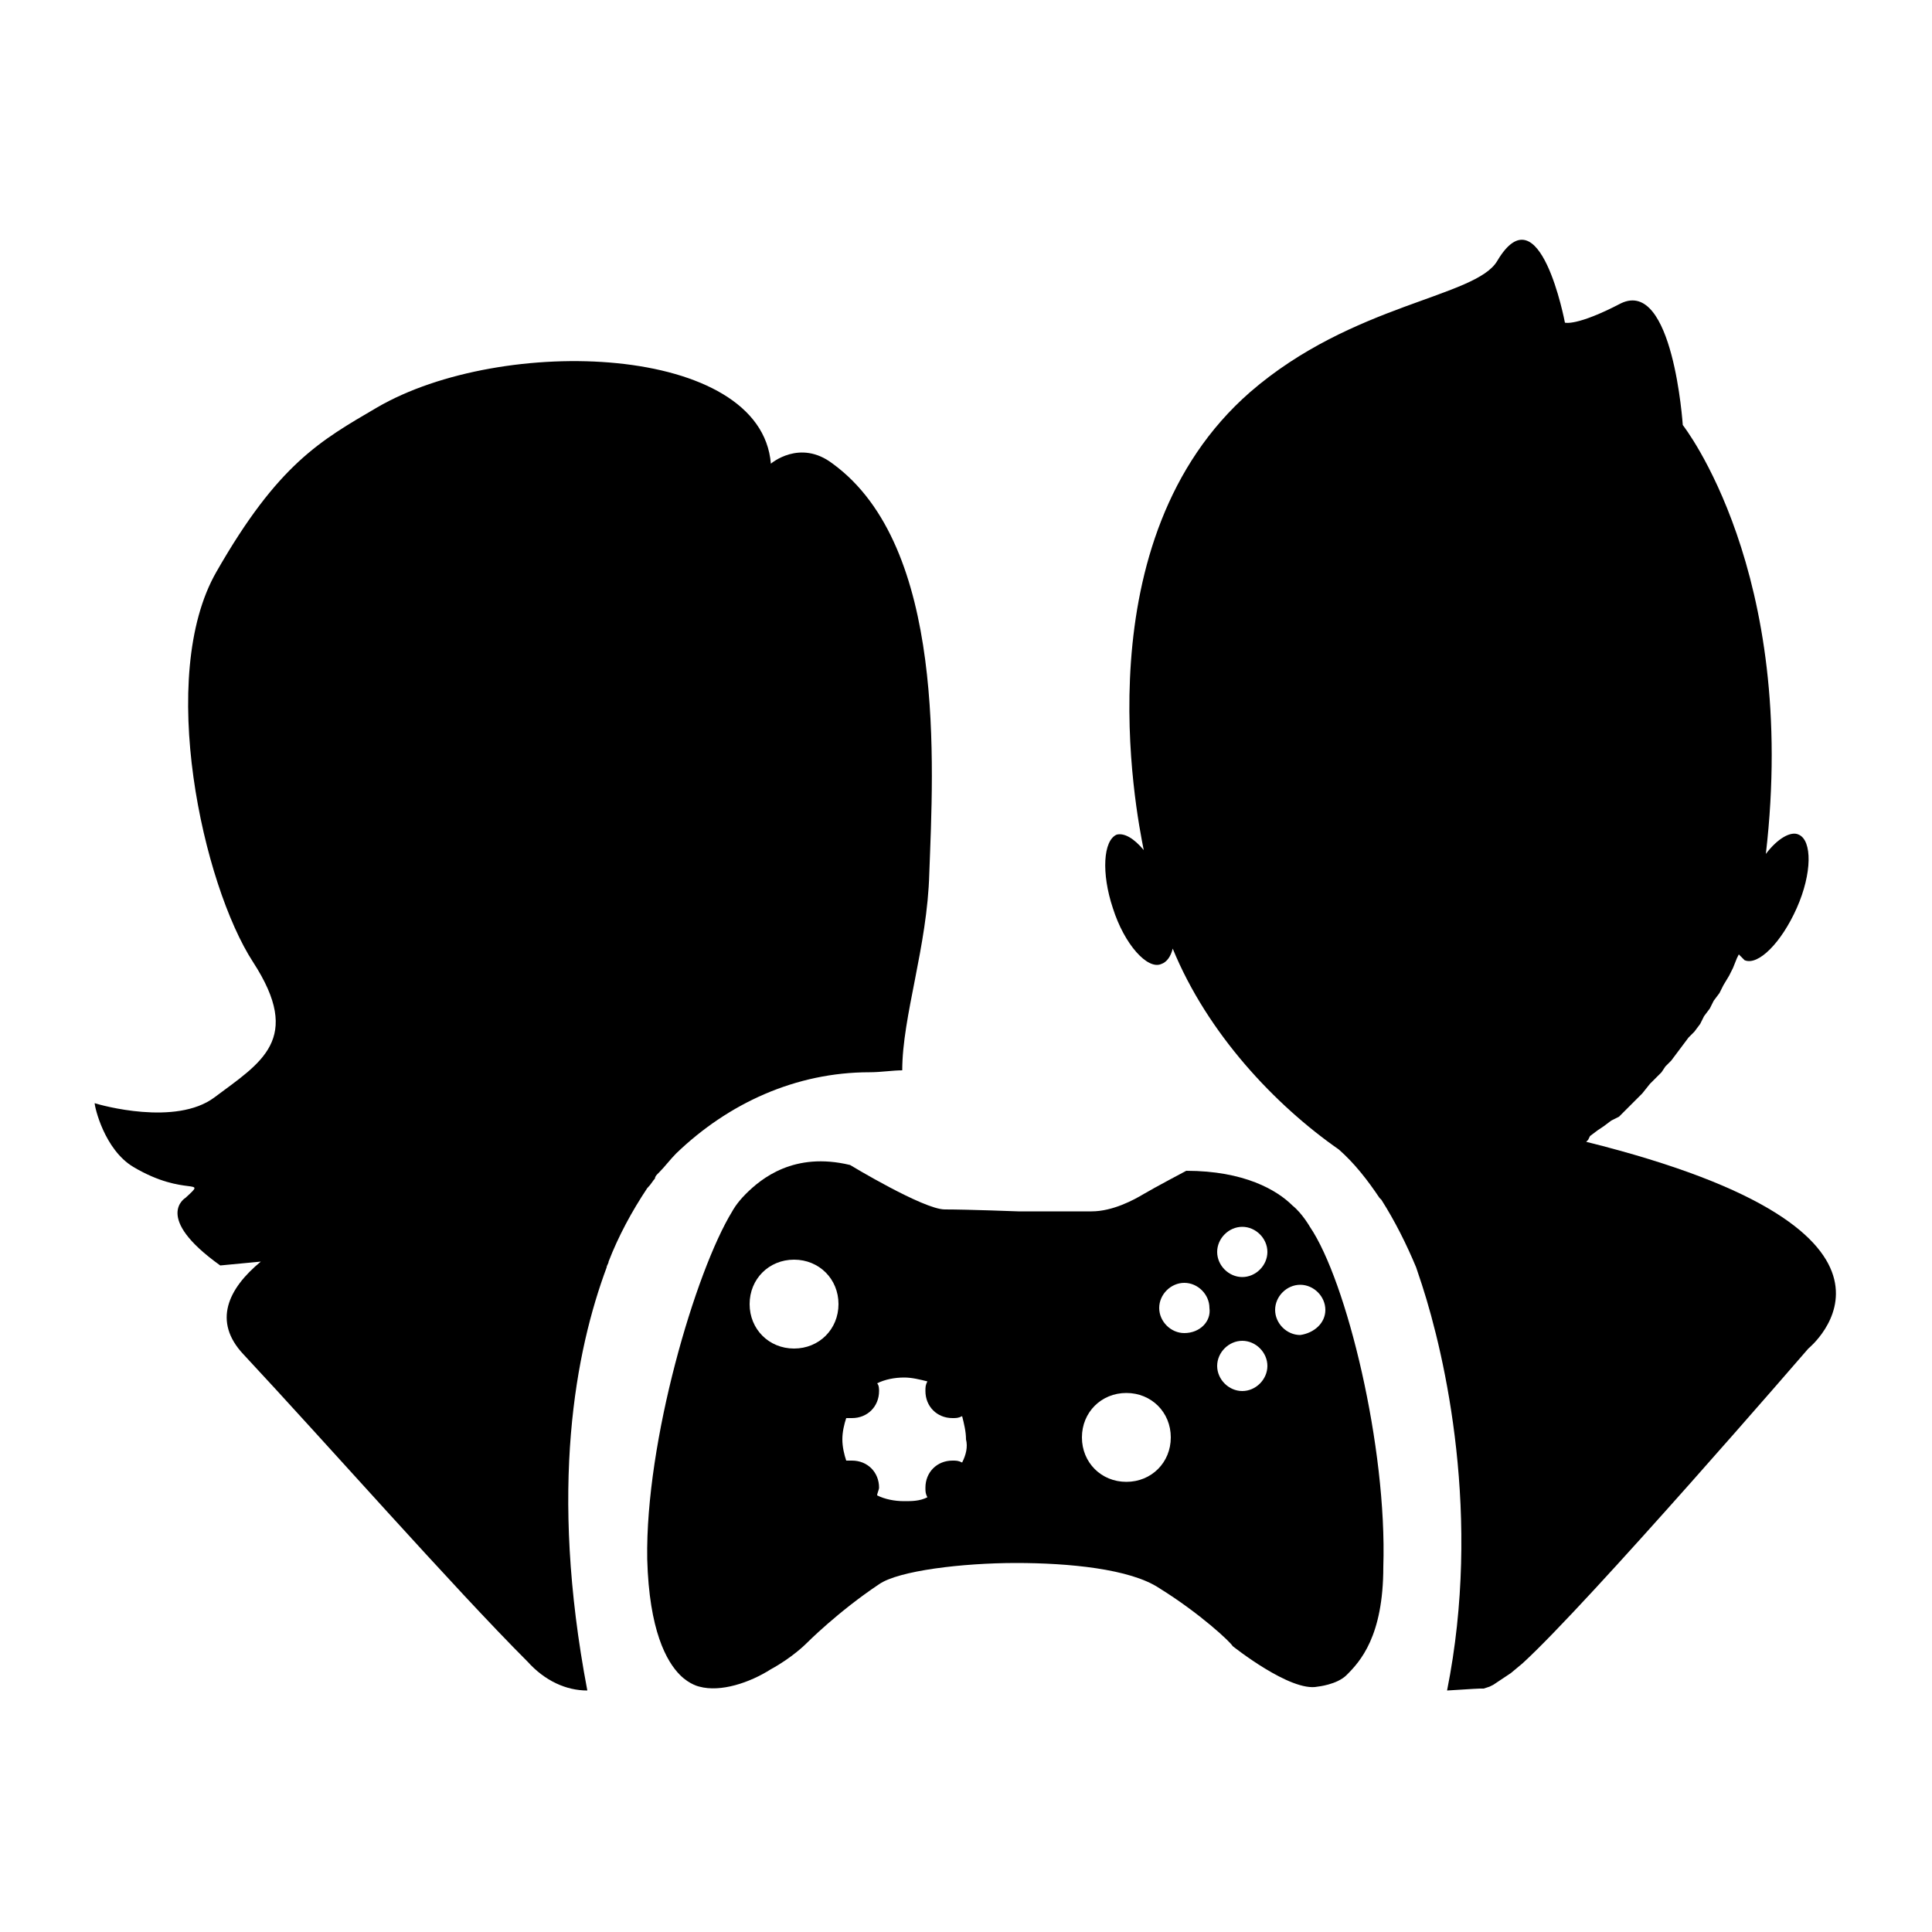
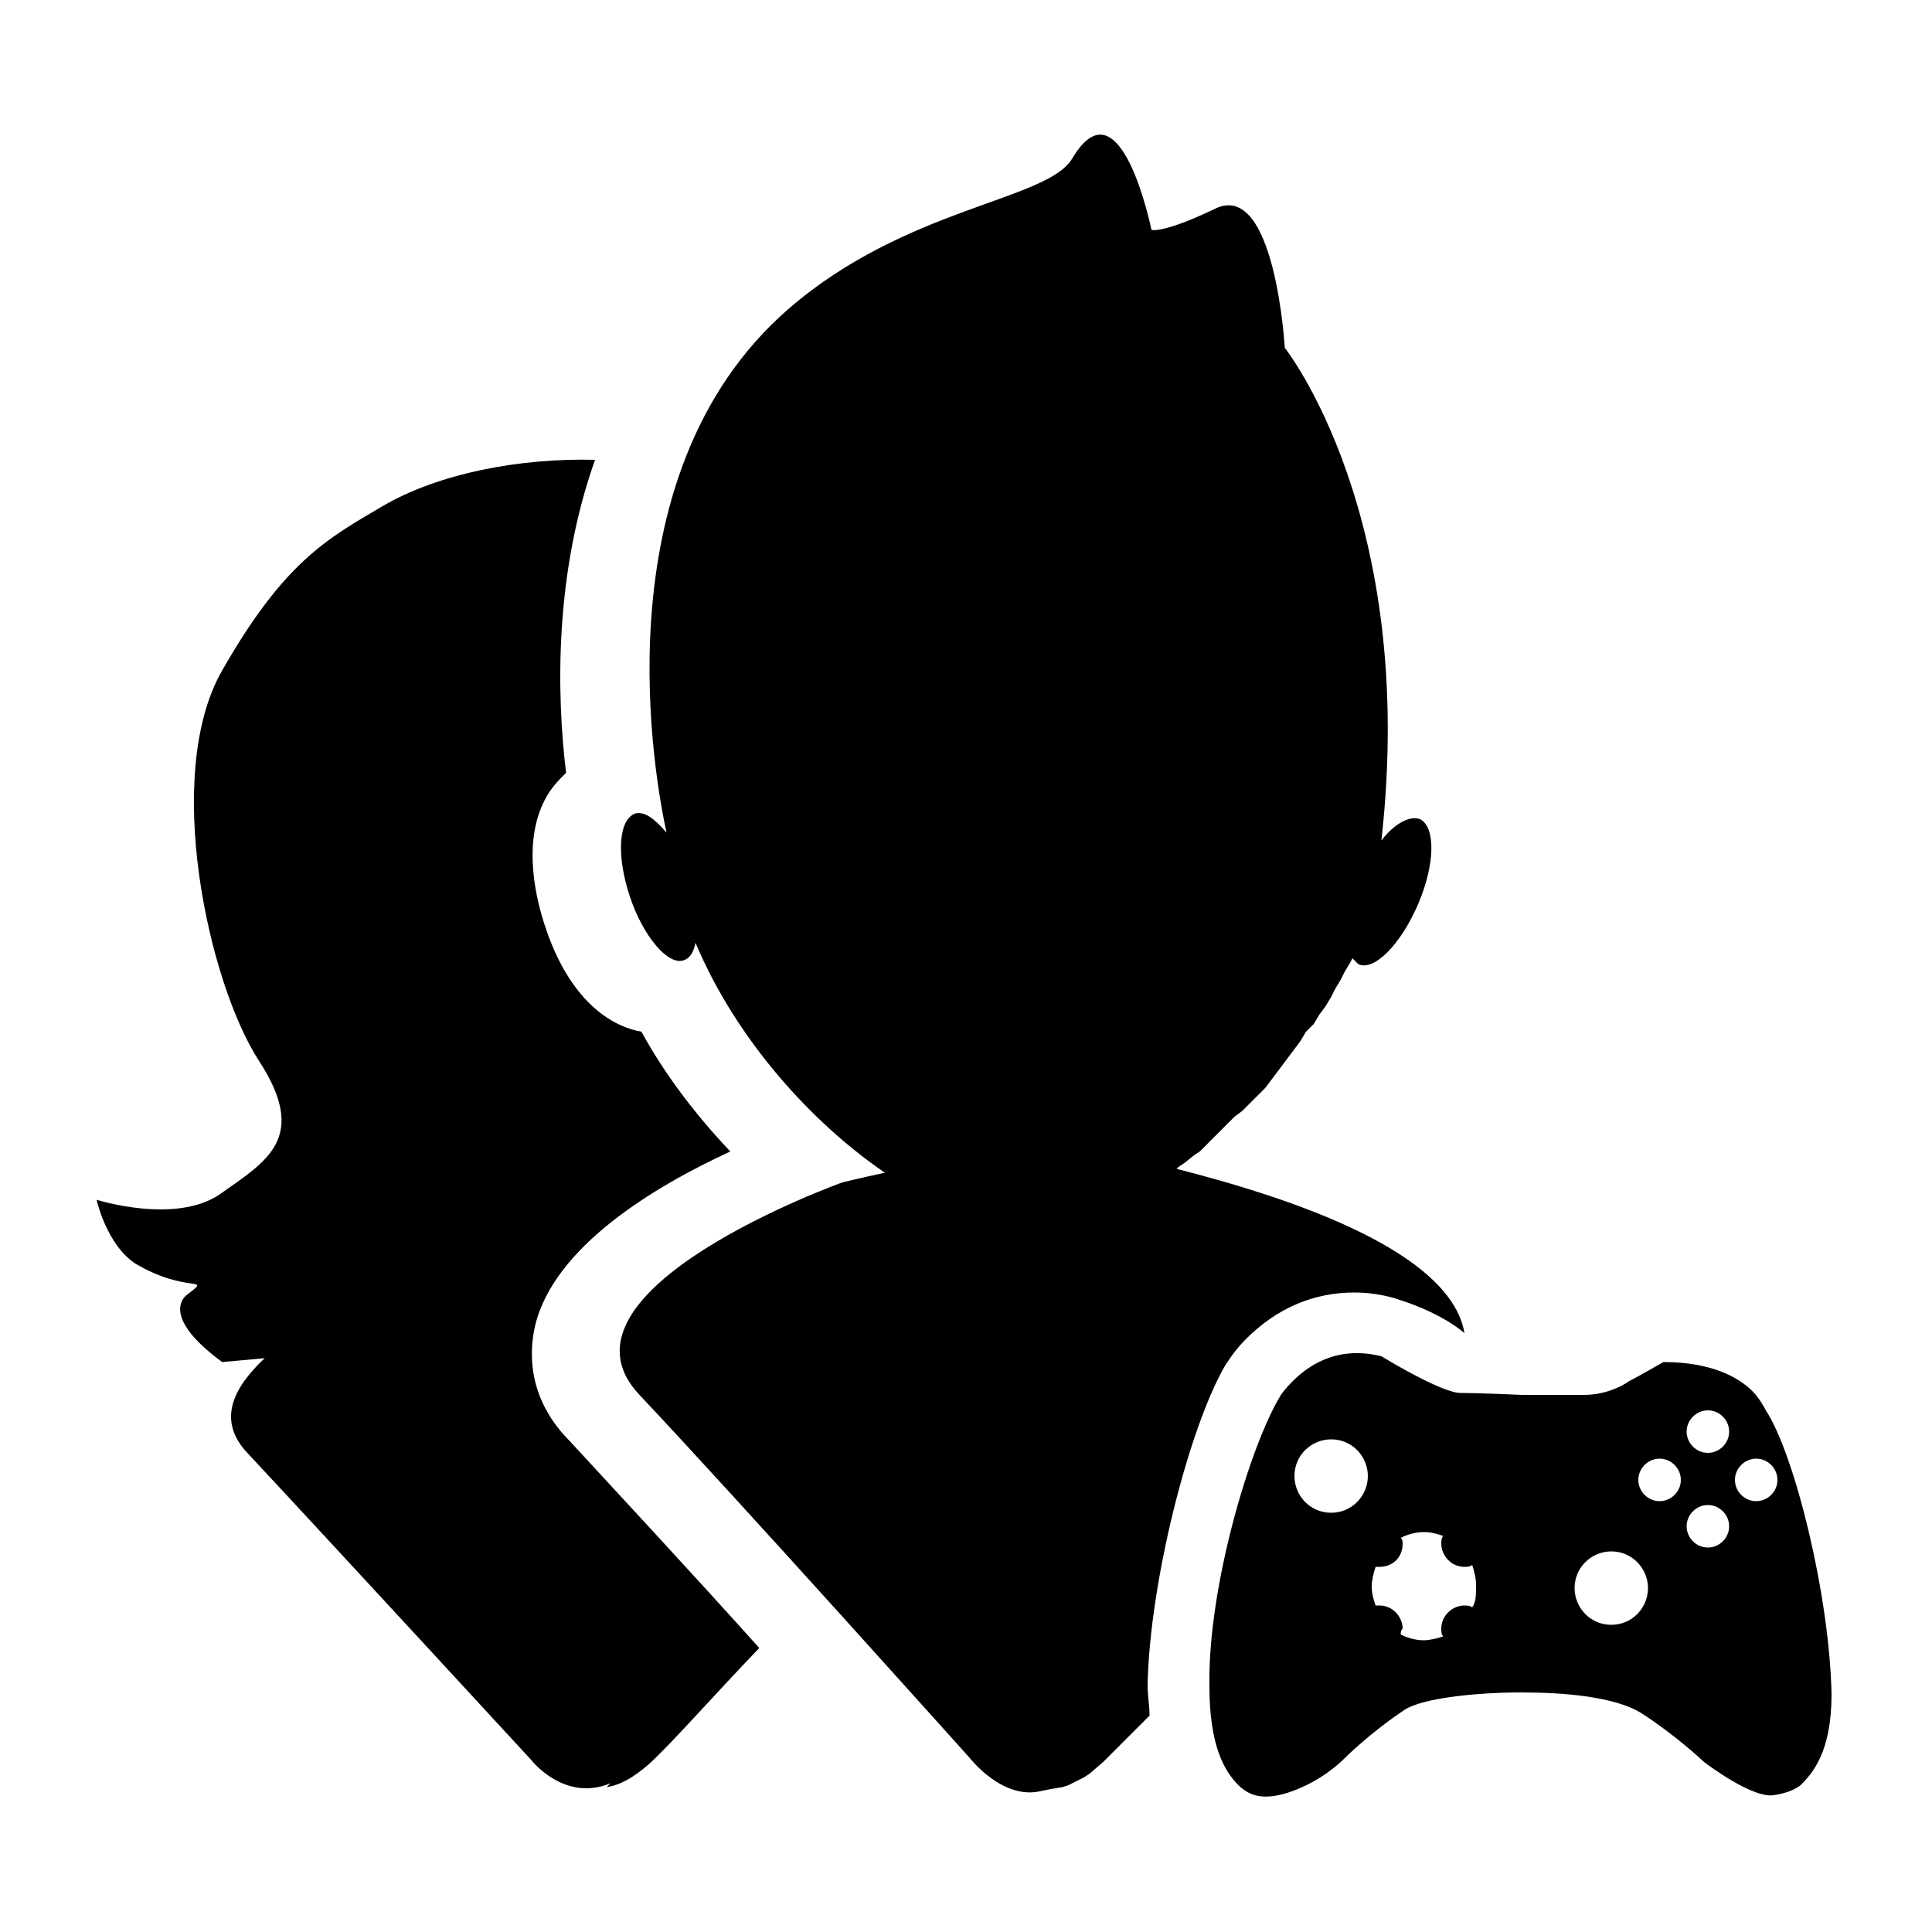
<svg xmlns="http://www.w3.org/2000/svg" height="200" width="200" fill="#000000" version="1.1" x="0px" y="0px" viewBox="0 0 100 100" enable-background="new 0 0 100 100" xml:space="preserve">
  <g>
-     <path d="M93.6,69.8c0,0-11.4,13.2-14.8,16.3l-0.6,0.5l-0.3,0.2L77.6,87l-0.3,0.2l-0.2,0.1l-0.3,0.1l-0.2,0c-0.2,0-1.6,0.1-1.7,0.1   c1.8-9-0.1-17.3-1.3-21c-0.1-0.3-0.2-0.6-0.3-0.9c-0.5-1.2-1.1-2.4-1.8-3.5c0,0-0.1-0.1-0.1-0.1c-0.6-0.9-1.3-1.8-2.1-2.5   c-3.3-2.3-6.8-6-8.6-10.4c-0.1,0.4-0.3,0.7-0.6,0.8c-0.7,0.3-1.9-1-2.5-2.9c-0.6-1.8-0.5-3.5,0.2-3.8c0.4-0.1,0.9,0.2,1.4,0.8   c-0.4-2-3.2-16.1,5.5-23.7c5.3-4.6,11.7-4.9,12.8-6.8c2.2-3.7,3.5,3.2,3.5,3.2s0.6,0.2,2.9-1c2.7-1.3,3.2,6.3,3.2,6.3   s6,7.6,4.3,22.2c0.6-0.8,1.3-1.2,1.7-1c0.7,0.3,0.7,2-0.1,3.8c-0.8,1.8-2,3-2.7,2.7l-0.3-0.3l-0.1,0.2l-0.2,0.5l-0.2,0.4L89.2,51   l-0.2,0.4l-0.3,0.4l-0.2,0.4l-0.3,0.4L88,53l-0.3,0.4l-0.3,0.3l-0.3,0.4l-0.3,0.4l-0.3,0.4l-0.3,0.3L86,55.5l-0.3,0.3l-0.3,0.3   L85,56.6l-0.3,0.3l-0.3,0.3l-0.3,0.3l-0.3,0.3L83.4,58l-0.4,0.3l-0.3,0.2l-0.4,0.3L82.2,59l-0.1,0.1C101,63.8,93.6,69.8,93.6,69.8z   " />
-     <path d="M48.1,45.2c-0.1,3.8-1.4,7.4-1.4,10.2c-0.5,0-1.1,0.1-1.7,0.1c-3.8,0-7.3,1.6-10,4.2c-0.3,0.3-0.6,0.7-0.9,1   c0,0,0,0-0.1,0.1c0,0-0.1,0.1-0.1,0.2c-0.1,0.1-0.2,0.3-0.4,0.5c-0.8,1.2-1.5,2.5-2,3.8c0,0.1-0.1,0.2-0.1,0.3   c-1.6,4.3-3,11.4-1,21.9c-1.1,0-2.2-0.5-3.1-1.5c-3.8-3.8-10.5-11.4-14.7-15.9c-1.6-1.7-0.8-3.4,0.9-4.8l-2.1,0.2   c-3.5-2.5-1.8-3.5-1.8-3.5c1.2-1.1,0,0-2.7-1.6c-1.5-0.9-2-3.1-2-3.3c0.3,0.1,4.2,1.2,6.2-0.3c2.4-1.8,4.6-3,2-7   c-2.6-4-5-14.8-1.9-20.2c3.2-5.6,5.4-6.8,8.3-8.5c6.5-3.8,19.9-3.3,20.4,2.9c0,0,1.5-1.3,3.2,0C49,28.3,48.3,39.7,48.1,45.2z" />
-     <path d="M69.4,60" />
    <g>
-       <path d="M67.8,63.5c0,0-0.4-0.7-0.9-1.1c-0.8-0.8-2.5-1.8-5.5-1.8c0,0,0,0,0,0s-1.7,0.9-2.2,1.2c-0.5,0.3-1.6,0.9-2.7,0.9    c-1.2,0-3.7,0-3.8,0c0,0-2.6-0.1-3.8-0.1c-1.1,0-4.9-2.3-4.9-2.3l0,0c0,0,0,0,0,0c-2.9-0.7-4.6,0.7-5.4,1.5    c-0.5,0.5-0.7,0.9-0.7,0.9c-1.9,3.1-4.5,11.9-4.4,18c0.1,3.7,1,5.3,1.7,6c0.5,0.5,1,0.6,1,0.6v0c1.1,0.3,2.6-0.2,3.7-0.9    c1.1-0.6,1.8-1.3,1.8-1.3l0,0c0.1-0.1,1.7-1.7,3.8-3.1c1-0.7,4.3-1.1,7.1-1.1c2.7,0,5.9,0.3,7.4,1.3c2.1,1.3,3.7,2.8,3.8,3    c0,0,3,2.4,4.4,2.1v0c0,0,1-0.1,1.5-0.6c0.7-0.7,1.9-2,1.9-5.6C71.8,74.9,69.7,66.3,67.8,63.5z M41.1,69.8c-1.3,0-2.3-1-2.3-2.3    c0-1.3,1-2.3,2.3-2.3c1.3,0,2.3,1,2.3,2.3C43.4,68.8,42.4,69.8,41.1,69.8z M49.8,75.7c-0.2-0.1-0.3-0.1-0.5-0.1    c-0.8,0-1.4,0.6-1.4,1.4c0,0.2,0,0.3,0.1,0.5c-0.4,0.2-0.8,0.2-1.2,0.2c-0.5,0-1-0.1-1.4-0.3c0-0.1,0.1-0.3,0.1-0.4    c0-0.8-0.6-1.4-1.4-1.4l-0.3,0c-0.1-0.3-0.2-0.7-0.2-1.1c0-0.4,0.1-0.8,0.2-1.1l0.3,0c0.8,0,1.4-0.6,1.4-1.4c0-0.1,0-0.3-0.1-0.4    c0.4-0.2,0.9-0.3,1.4-0.3c0.4,0,0.8,0.1,1.2,0.2c-0.1,0.2-0.1,0.3-0.1,0.5c0,0.8,0.6,1.4,1.4,1.4c0.2,0,0.3,0,0.5-0.1    c0.1,0.4,0.2,0.8,0.2,1.2C50.1,74.9,50,75.3,49.8,75.7z M52.8,62.6L52.8,62.6l0,0.1L52.8,62.6z M58.3,76.7c-1.3,0-2.3-1-2.3-2.3    c0-1.3,1-2.3,2.3-2.3c1.3,0,2.3,1,2.3,2.3C60.6,75.7,59.6,76.7,58.3,76.7z M61.3,69c-0.7,0-1.3-0.6-1.3-1.3c0-0.7,0.6-1.3,1.3-1.3    c0.7,0,1.3,0.6,1.3,1.3C62.7,68.4,62.1,69,61.3,69z M64.3,72c-0.7,0-1.3-0.6-1.3-1.3c0-0.7,0.6-1.3,1.3-1.3c0.7,0,1.3,0.6,1.3,1.3    C65.6,71.4,65,72,64.3,72z M64.3,66.1c-0.7,0-1.3-0.6-1.3-1.3c0-0.7,0.6-1.3,1.3-1.3c0.7,0,1.3,0.6,1.3,1.3    C65.6,65.5,65,66.1,64.3,66.1z M67.3,69.1c-0.7,0-1.3-0.6-1.3-1.3c0-0.7,0.6-1.3,1.3-1.3c0.7,0,1.3,0.6,1.3,1.3    C68.6,68.5,68,69,67.3,69.1z" />
+       <polygon fill="none" points="94.8,92.9 95,92.9 94.8,92.9   " />
+       <path d="M63.4,70.7c0.2-0.3,0.5-0.8,1.1-1.4c1.6-1.6,3.5-2.4,5.6-2.4c0.7,0,1.4,0.1,2.1,0.3l0.3,0.1c0,0,2,0.6,3.3,1.7    c-0.4-2.4-3.5-5.6-14.9-8.5l0.1-0.1l0.3-0.2l0.5-0.4l0.3-0.2l0.4-0.4l0.3-0.3l0.4-0.4l0.3-0.3l0.4-0.4l0.4-0.3l0.4-0.4l0.4-0.4    l0.4-0.4l0.3-0.4l0.3-0.4l0.3-0.4l0.3-0.4l0.3-0.4l0.3-0.4l0.3-0.5L68,53l0.3-0.5l0.3-0.4l0.3-0.5l0.2-0.4l0.3-0.5l0.2-0.4    l0.3-0.5l0.1-0.2l0.3,0.3c0.8,0.4,2.2-1,3.1-3.1c0.9-2.1,0.9-4,0.1-4.4c-0.5-0.2-1.3,0.2-2,1.1l-0.7-0.1l0.7,0.1    c1.9-16.8-5-25.5-5-25.5s-0.5-8.7-3.6-7.2c-2.7,1.3-3.3,1.1-3.3,1.1s-1.6-7.9-4.1-3.7c-1.3,2.2-8.6,2.5-14.7,7.8    c-10,8.7-6.8,24.8-6.3,27.1c-0.6-0.7-1.1-1.1-1.6-1c-0.9,0.3-1,2.2-0.3,4.3c0.7,2.1,2,3.6,2.8,3.3c0.3-0.1,0.5-0.4,0.6-0.9    c2.1,5,6,9.3,9.8,11.9c-1.4,0.3-2.2,0.5-2.2,0.5s-15.6,5.6-10.5,11c5,5.3,17.1,18.8,17.1,18.8s1.7,2.2,3.7,1.7v0l0.5-0.1l0.6-0.1    l0.3-0.1l0.4-0.2l0.4-0.2l0.3-0.2l0.7-0.6c0.6-0.6,1.4-1.4,2.4-2.4c0-0.5-0.1-1-0.1-1.6C59.5,82,61.5,74,63.4,70.7z" />
+       <path d="M27.7,68.6c1-4.1,6.2-7.2,10.1-9c-1.8-1.9-3.4-4-4.6-6.2C31,53,29.2,51,28.2,47.9c-0.4-1.2-1.2-4.2,0-6.5    c0.3-0.6,0.7-1,1.1-1.4c-0.5-4.1-0.6-10.3,1.5-16.2c-3.9-0.1-8.1,0.7-11,2.4c-2.9,1.7-5.1,2.9-8.3,8.5c-3.1,5.4-0.7,16.2,1.9,20.2    c2.6,4,0.4,5.2-2,6.9C9.1,63.4,5,62.1,5,62.1s0.5,2.3,2,3.3C9.7,67,11,66,9.7,67c0,0-1.6,1,1.8,3.5l2.2-0.2    c-1.6,1.5-2.5,3.2-0.9,4.9c4.2,4.5,14.7,15.9,14.7,15.9s1.7,2.2,4.1,1.2l-0.2,0.2c0.7-0.1,1.4-0.5,2.2-1.2c1.2-1.1,3.3-3.5,5.7-6    c-3.5-3.9-7.5-8.2-9.8-10.7C27.8,72.9,27.2,70.8,27.7,68.6z" />
    </g>
-     <path fill="none" d="M30.6,87.5c-2.1-10.4-0.7-17.6,1-21.9c0-0.1,0.1-0.2,0.1-0.3c0.7-1.8,1.5-3.1,2-3.8c0.2-0.2,0.3-0.4,0.4-0.5   c0.1-0.1,0.1-0.1,0.1-0.2c0,0,0.1-0.1,0.1-0.1" />
-     <path fill="none" d="M73.5,66.5c-0.1-0.3-0.2-0.6-0.3-0.9c-0.9-2.3-1.6-3.3-1.8-3.5c0,0-0.1-0.1-0.1-0.1" />
+     <g>
+       <path d="M91.4,73c0,0-0.3-0.6-0.7-1c-0.7-0.7-2.1-1.5-4.6-1.5c0,0,0,0,0,0s-1.4,0.8-1.8,1c-0.4,0.3-1.3,0.7-2.3,0.7    c-1,0-3.1,0-3.2,0c0,0-2.2-0.1-3.2-0.1c-1,0-4.1-1.9-4.1-1.9l0,0c0,0,0,0,0,0c-2.4-0.6-3.9,0.6-4.6,1.3c-0.4,0.4-0.6,0.7-0.6,0.7    c-1.6,2.6-3.8,10-3.7,15.1c0,3.1,0.8,4.4,1.5,5.1c0.4,0.4,0.8,0.5,0.8,0.5v0c0.9,0.3,2.2-0.2,3.1-0.7c0.9-0.5,1.5-1.1,1.5-1.1l0,0    c0.1-0.1,1.4-1.4,3.2-2.6c0.9-0.6,3.7-0.9,6-0.9c2.2,0,4.9,0.2,6.3,1.1c1.7,1.1,3.1,2.4,3.2,2.5c0,0,2.6,2,3.7,1.7v0    c0,0,0.8-0.1,1.3-0.5c0.6-0.6,1.6-1.7,1.6-4.7C94.7,82.6,92.9,75.3,91.4,73z M68.9,78.3c-1.1,0-1.9-0.9-1.9-1.9    c0-1.1,0.9-1.9,1.9-1.9c1.1,0,1.9,0.9,1.9,1.9C70.8,77.4,70,78.3,68.9,78.3z M76.2,83.2c-0.1-0.1-0.3-0.1-0.4-0.1    c-0.6,0-1.2,0.5-1.2,1.2c0,0.1,0,0.3,0.1,0.4c-0.3,0.1-0.7,0.2-1,0.2c-0.4,0-0.8-0.1-1.2-0.3c0-0.1,0-0.2,0.1-0.3    c0-0.6-0.5-1.2-1.2-1.2l-0.2,0c-0.1-0.3-0.2-0.6-0.2-1c0-0.3,0.1-0.7,0.2-1l0.2,0c0.7,0,1.2-0.5,1.2-1.2c0-0.1,0-0.2-0.1-0.3    c0.4-0.2,0.8-0.3,1.2-0.3c0.4,0,0.7,0.1,1,0.2c-0.1,0.1-0.1,0.3-0.1,0.4c0,0.6,0.5,1.2,1.2,1.2c0.1,0,0.3,0,0.4-0.1    c0.1,0.3,0.2,0.7,0.2,1C76.4,82.6,76.4,82.9,76.2,83.2z M78.7,72.2L78.7,72.2L78.7,72.2L78.7,72.2z M83.4,84.1    c-1.1,0-1.9-0.9-1.9-1.9c0-1.1,0.9-1.9,1.9-1.9c1.1,0,1.9,0.9,1.9,1.9C85.3,83.2,84.5,84.1,83.4,84.1z M85.9,77.7    c-0.6,0-1.1-0.5-1.1-1.1c0-0.6,0.5-1.1,1.1-1.1c0.6,0,1.1,0.5,1.1,1.1C87,77.2,86.5,77.7,85.9,77.7z M88.4,80.1    c-0.6,0-1.1-0.5-1.1-1.1c0-0.6,0.5-1.1,1.1-1.1c0.6,0,1.1,0.5,1.1,1.1C89.5,79.6,89,80.1,88.4,80.1z M88.4,75.2    c-0.6,0-1.1-0.5-1.1-1.1c0-0.6,0.5-1.1,1.1-1.1c0.6,0,1.1,0.5,1.1,1.1C89.5,74.7,89,75.2,88.4,75.2z M90.9,77.7    c-0.6,0-1.1-0.5-1.1-1.1c0-0.6,0.5-1.1,1.1-1.1c0.6,0,1.1,0.5,1.1,1.1C92,77.2,91.5,77.7,90.9,77.7z" />
+     </g>
  </g>
</svg>
